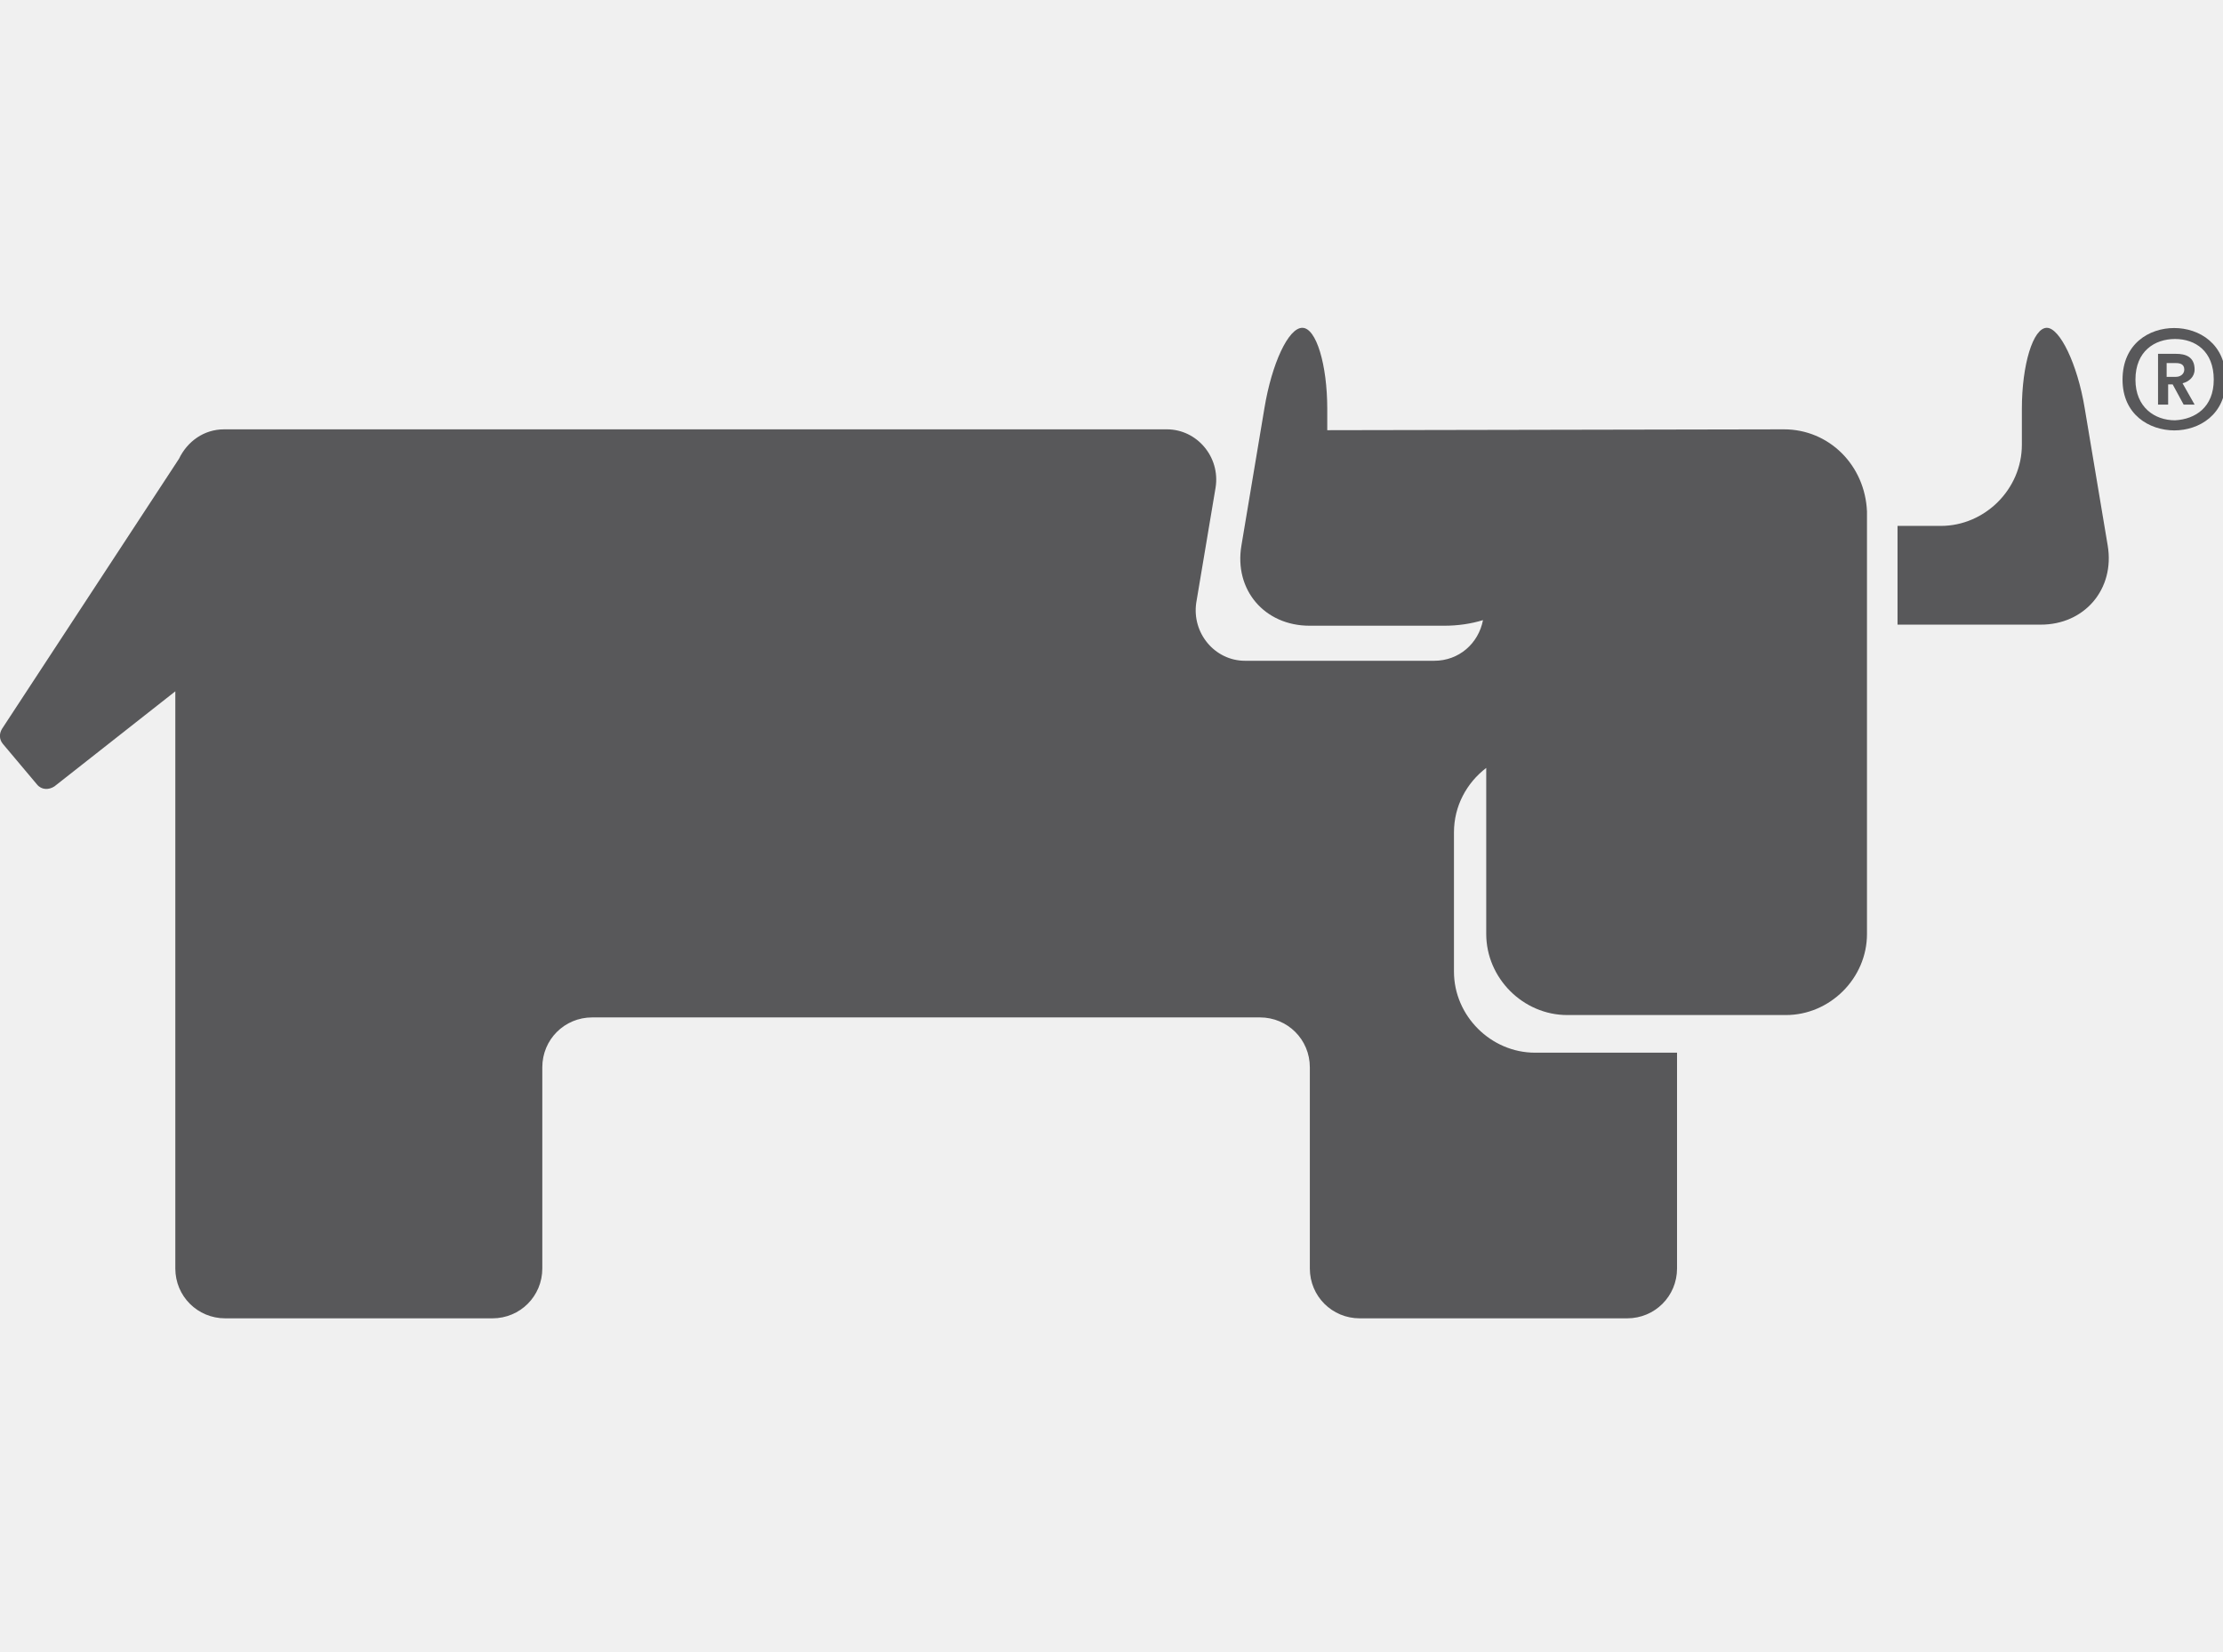
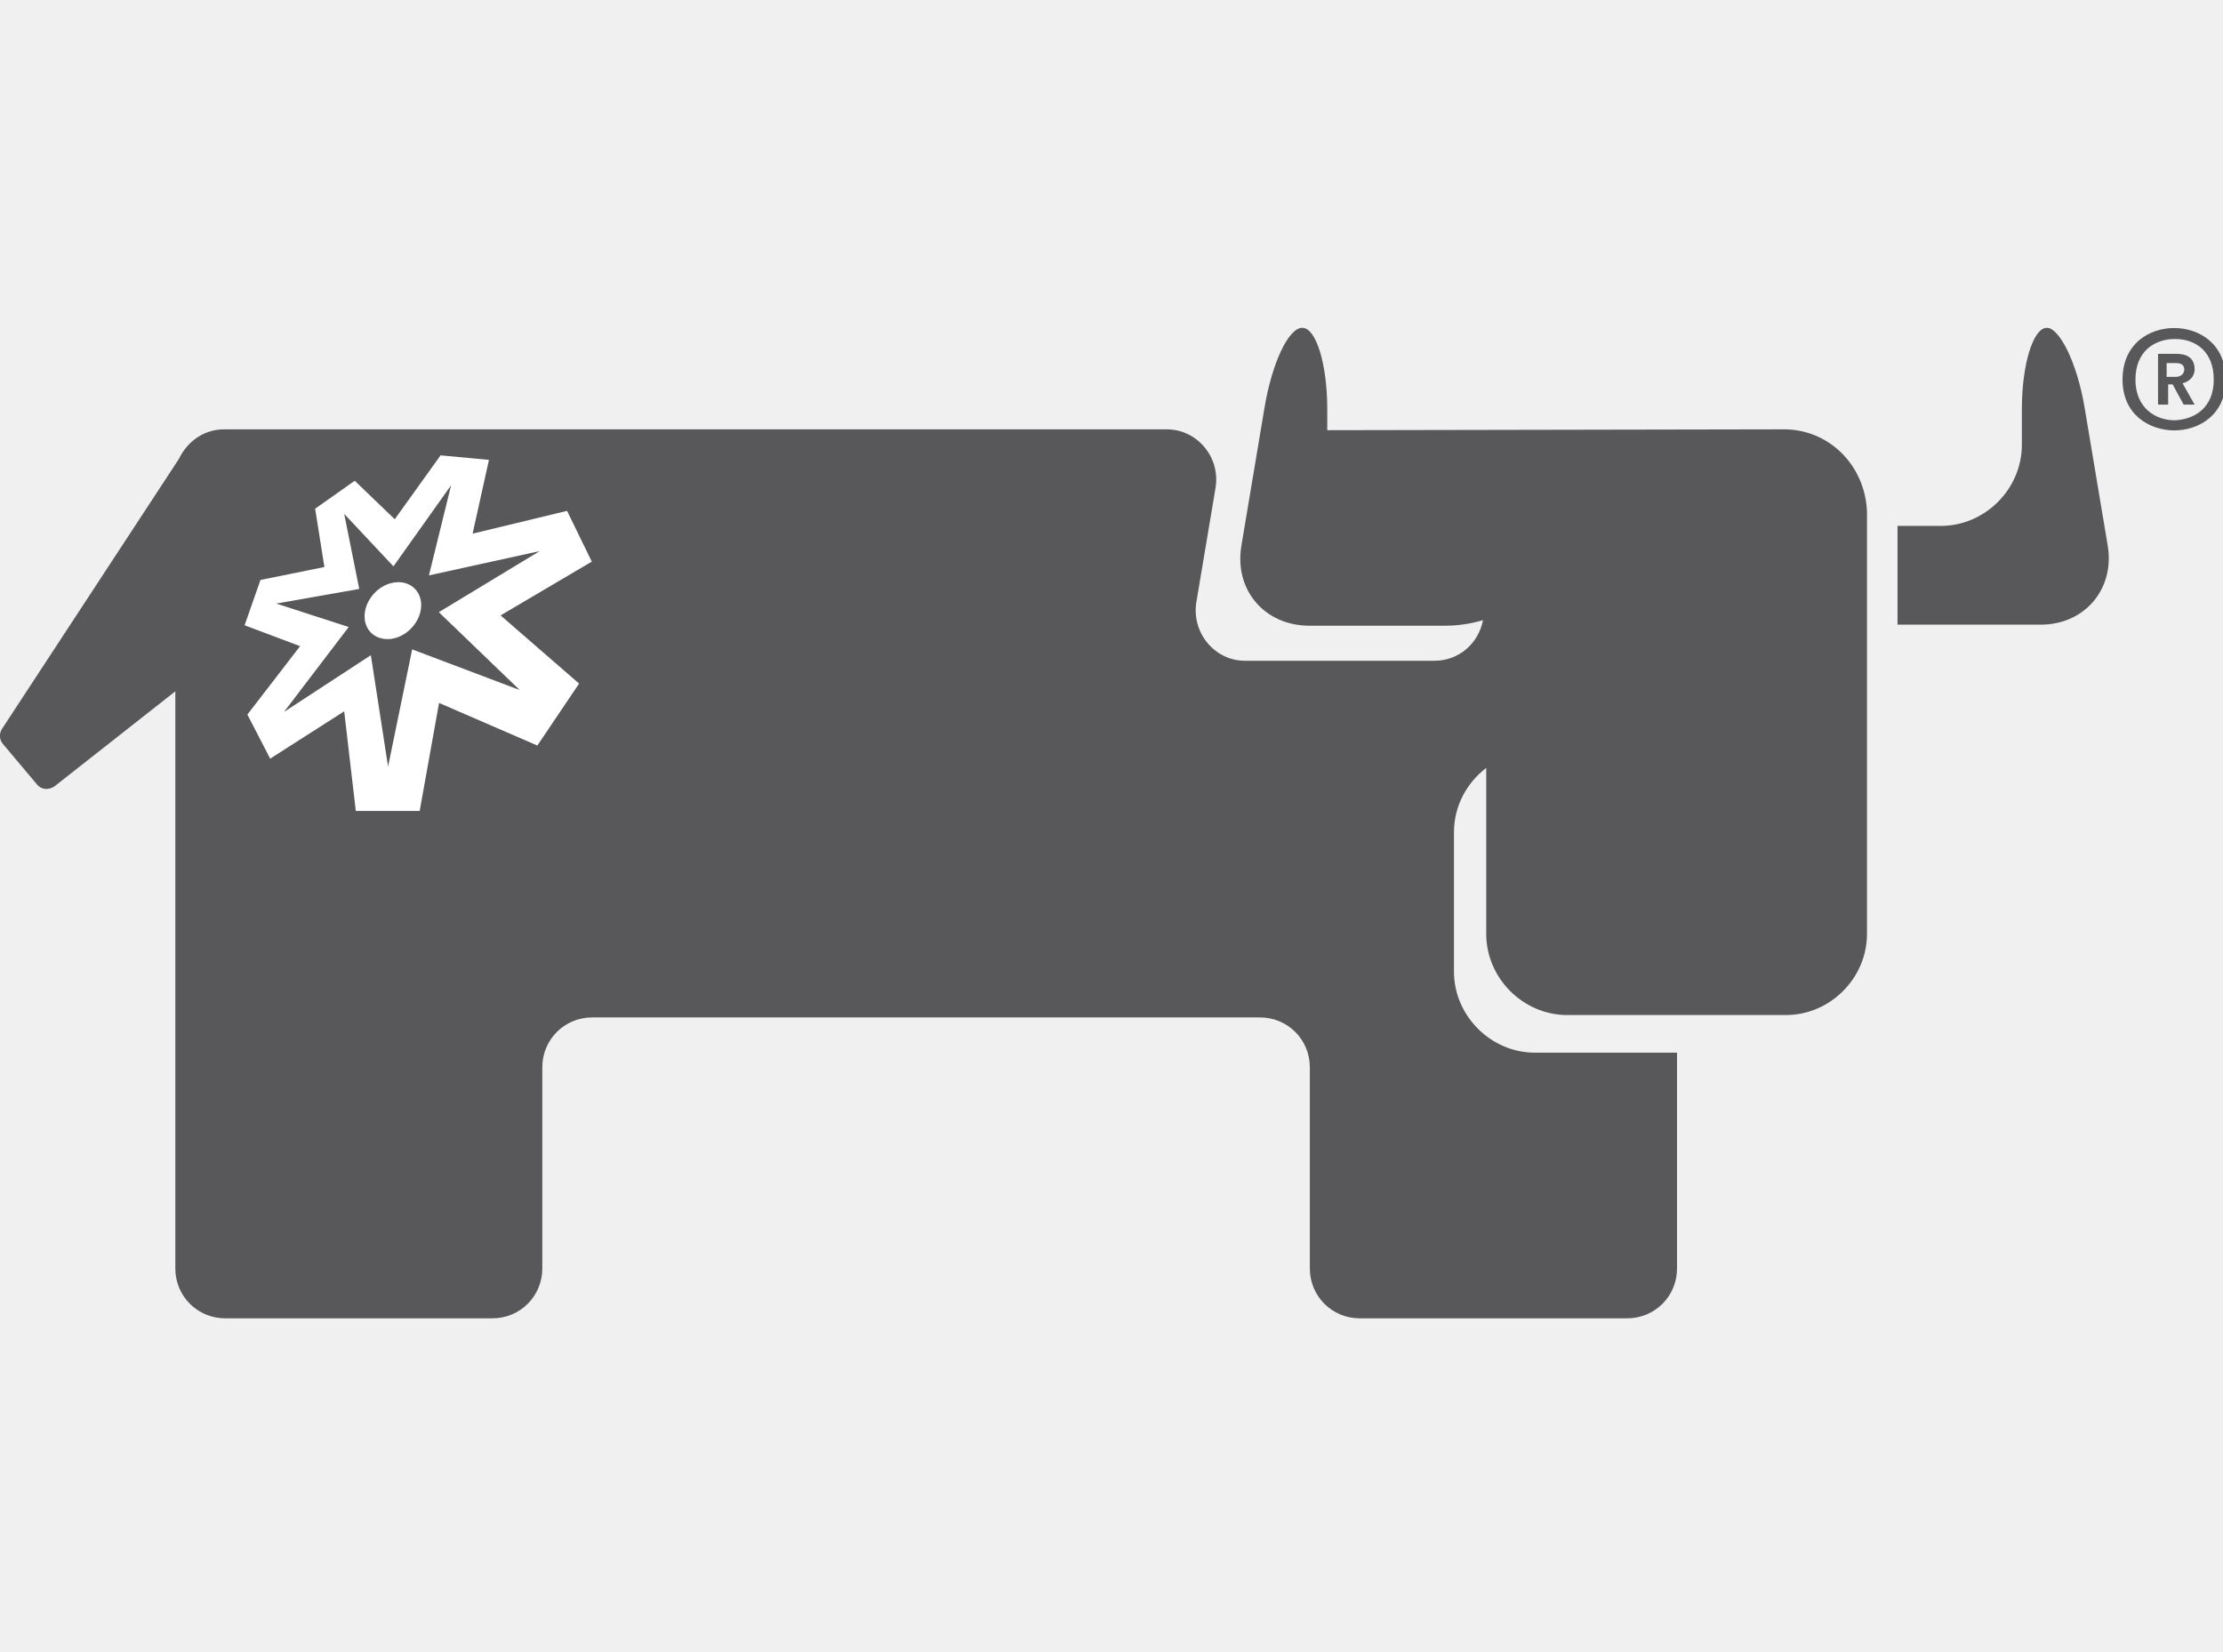
<svg xmlns="http://www.w3.org/2000/svg" version="1.1" id="Layer_1" x="0px" y="0px" viewBox="0 0 1033.4 768" style="enable-background:new 0 0 1033.4 768;" xml:space="preserve">
  <style type="text/css">
	.st0{fill:#58585A;}
+ 	.st1{fill:#FFFFFF;}
</style>
  <g>
    <g>
      <path class="st0" d="M979.8,253.6l-10.7-63.9c-3.4-20.6-11.6-37.3-17.6-37.3c-6.4,0-11.6,17.2-11.6,37.7v16.7    c0,20.6-17.2,37.7-37.7,37.7h-16.7c-1.3,0-2.6,0-3.4,0v45.9c1.3,0,2.6,0,3.4,0h63C969.1,290.5,983.2,273.8,979.8,253.6" />
      <path class="st0" d="M829.3,199.6c21,0,37.7,16.7,38.6,38.2v196.4c0,20.6-17.2,37.7-37.7,37.7H728.6c-20.6,0-37.7-17.2-37.7-37.7    V357c-9,6.9-15,17.6-15,30v64.7c0,20.6,17.2,37.7,37.7,37.7h66v100.3c0,12.9-10.3,23.2-23.2,23.2H632.1    c-12.9,0-23.2-10.3-23.2-23.2v-93.5c0-12.9-10.3-23.2-23.2-23.2H275.3c-12.9,0-23.2,10.3-23.2,23.2v93.5    c0,12.9-10.3,23.2-23.2,23.2H104.7c-12.9,0-23.2-10.3-23.2-23.2V321.4l-56.2,44.2c-2.6,1.7-6,1.7-8.1-0.9L1.3,345.8    c-1.7-2.1-1.7-4.7-0.4-6.9l82.3-125.6c3.9-8.1,11.6-13.7,21-13.7h438.2c14.1,0,24.9,12.9,22.7,27l-9,53.6    c-2.1,14.1,8.6,27,22.7,27h87.9c11.6,0,20.6-8.1,22.7-18.9c-5.6,1.7-11.6,2.6-18,2.6h-62.6c-21,0-35.2-16.7-31.7-37.3l10.7-63.9    c3.4-20.6,11.1-37.3,17.6-37.3s11.6,17.2,11.6,37.7v9.9L829.3,199.6z" />
    </g>
    <g>
-       <path class="st0" d="M986.7,176.5c0-16.7,12.4-24,24-24c11.6,0,24,7.3,24,24c0,16.3-12.4,23.6-24,23.6    C999.1,200,986.7,192.8,986.7,176.5z M1029.1,176.5c0-13.3-8.6-18.9-18-18.9s-18.4,5.6-18.4,18.9c0,12.9,9,18.9,18.4,18.9    C1020.6,194.9,1029.1,189.3,1029.1,176.5z M1003,164.5h8.6c4.3,0,8.6,1.3,8.6,7.3c0,3.4-2.6,5.6-5.6,6.4l5.6,9.9h-5.1l-5.1-9.4    h-2.1v9.4h-4.7V164.5L1003,164.5z M1011.5,175.2c2.1,0,3.9-1.3,3.9-3.4c0-2.6-2.1-3-3.9-3h-4.3v6.4H1011.5z" />
+       <path class="st0" d="M986.7,176.5c0-16.7,12.4-24,24-24s24,7.3,24,24c0,16.3-12.4,23.6-24,23.6C999.1,200,986.7,192.8,986.7,176.5    z M1029.1,176.5c0-13.3-8.6-18.9-18-18.9s-18.4,5.6-18.4,18.9c0,12.9,9,18.9,18.4,18.9C1020.6,194.9,1029.1,189.3,1029.1,176.5z     M1003,164.5h8.6c4.3,0,8.6,1.3,8.6,7.3c0,3.4-2.6,5.6-5.6,6.4l5.6,9.9h-5.1l-5.1-9.4h-2.1v9.4h-4.7v-23.6H1003z M1011.5,175.2    c2.1,0,3.9-1.3,3.9-3.4c0-2.6-2.1-3-3.9-3h-4.3v6.4H1011.5z" />
    </g>
  </g>
+   <g>
+     <path class="st1" d="M263.6,237.5c0,0-35.1,8.5-43.9,10.6c3.3-15,7.6-34.3,7.6-34.3l-22.5-2.1c0,0-12.2,17-21.3,29.7   c-8.3-8-18.6-17.9-18.6-17.9l-18.4,13c0,0,2.4,15.1,4.3,27.1c-13,2.7-29.7,6-29.7,6l-7.4,21.1c0,0,14.3,5.4,25.8,9.7   c-10.3,13.4-24.5,31.8-24.5,31.8l10.6,20.5c0,0,19.6-12.5,34.4-22c1.1,9.1,5.4,46.3,5.4,46.3l29.7,0c0,0,7.2-40.2,9-50.2   c8.8,3.8,45.7,19.8,45.7,19.8l19.4-28.8c0,0-29.5-25.6-36.5-31.7c17.6-10.4,42.4-25,42.4-25L263.6,237.5z M250.9,256.2L204,284.6   l37.6,36.2c-9.1-3.4-50-18.9-50-18.9l-11.2,54.5c-1.4-9.3-8-51.8-8-51.8L132,331c9.9-13,30.1-39.5,30.1-39.5l-33.7-10.9   c5.8-1,38.6-6.8,38.6-6.8l-7-34.9c3.4,3.6,22.9,24.4,22.9,24.4l26.8-37.7c-1.6,6.4-10.3,41.9-10.3,41.9L250.9,256.2z" />
+     <path class="st1" d="M169.5,285.8c-0.4,7.2,5.1,12.2,12.5,11.2c7.5-1.1,13.8-8.3,13.8-15.7c0-7.2-6-11.8-13.1-10.4   C175.7,272.2,169.9,278.8,169.5,285.8" />
+   </g>
</svg>
